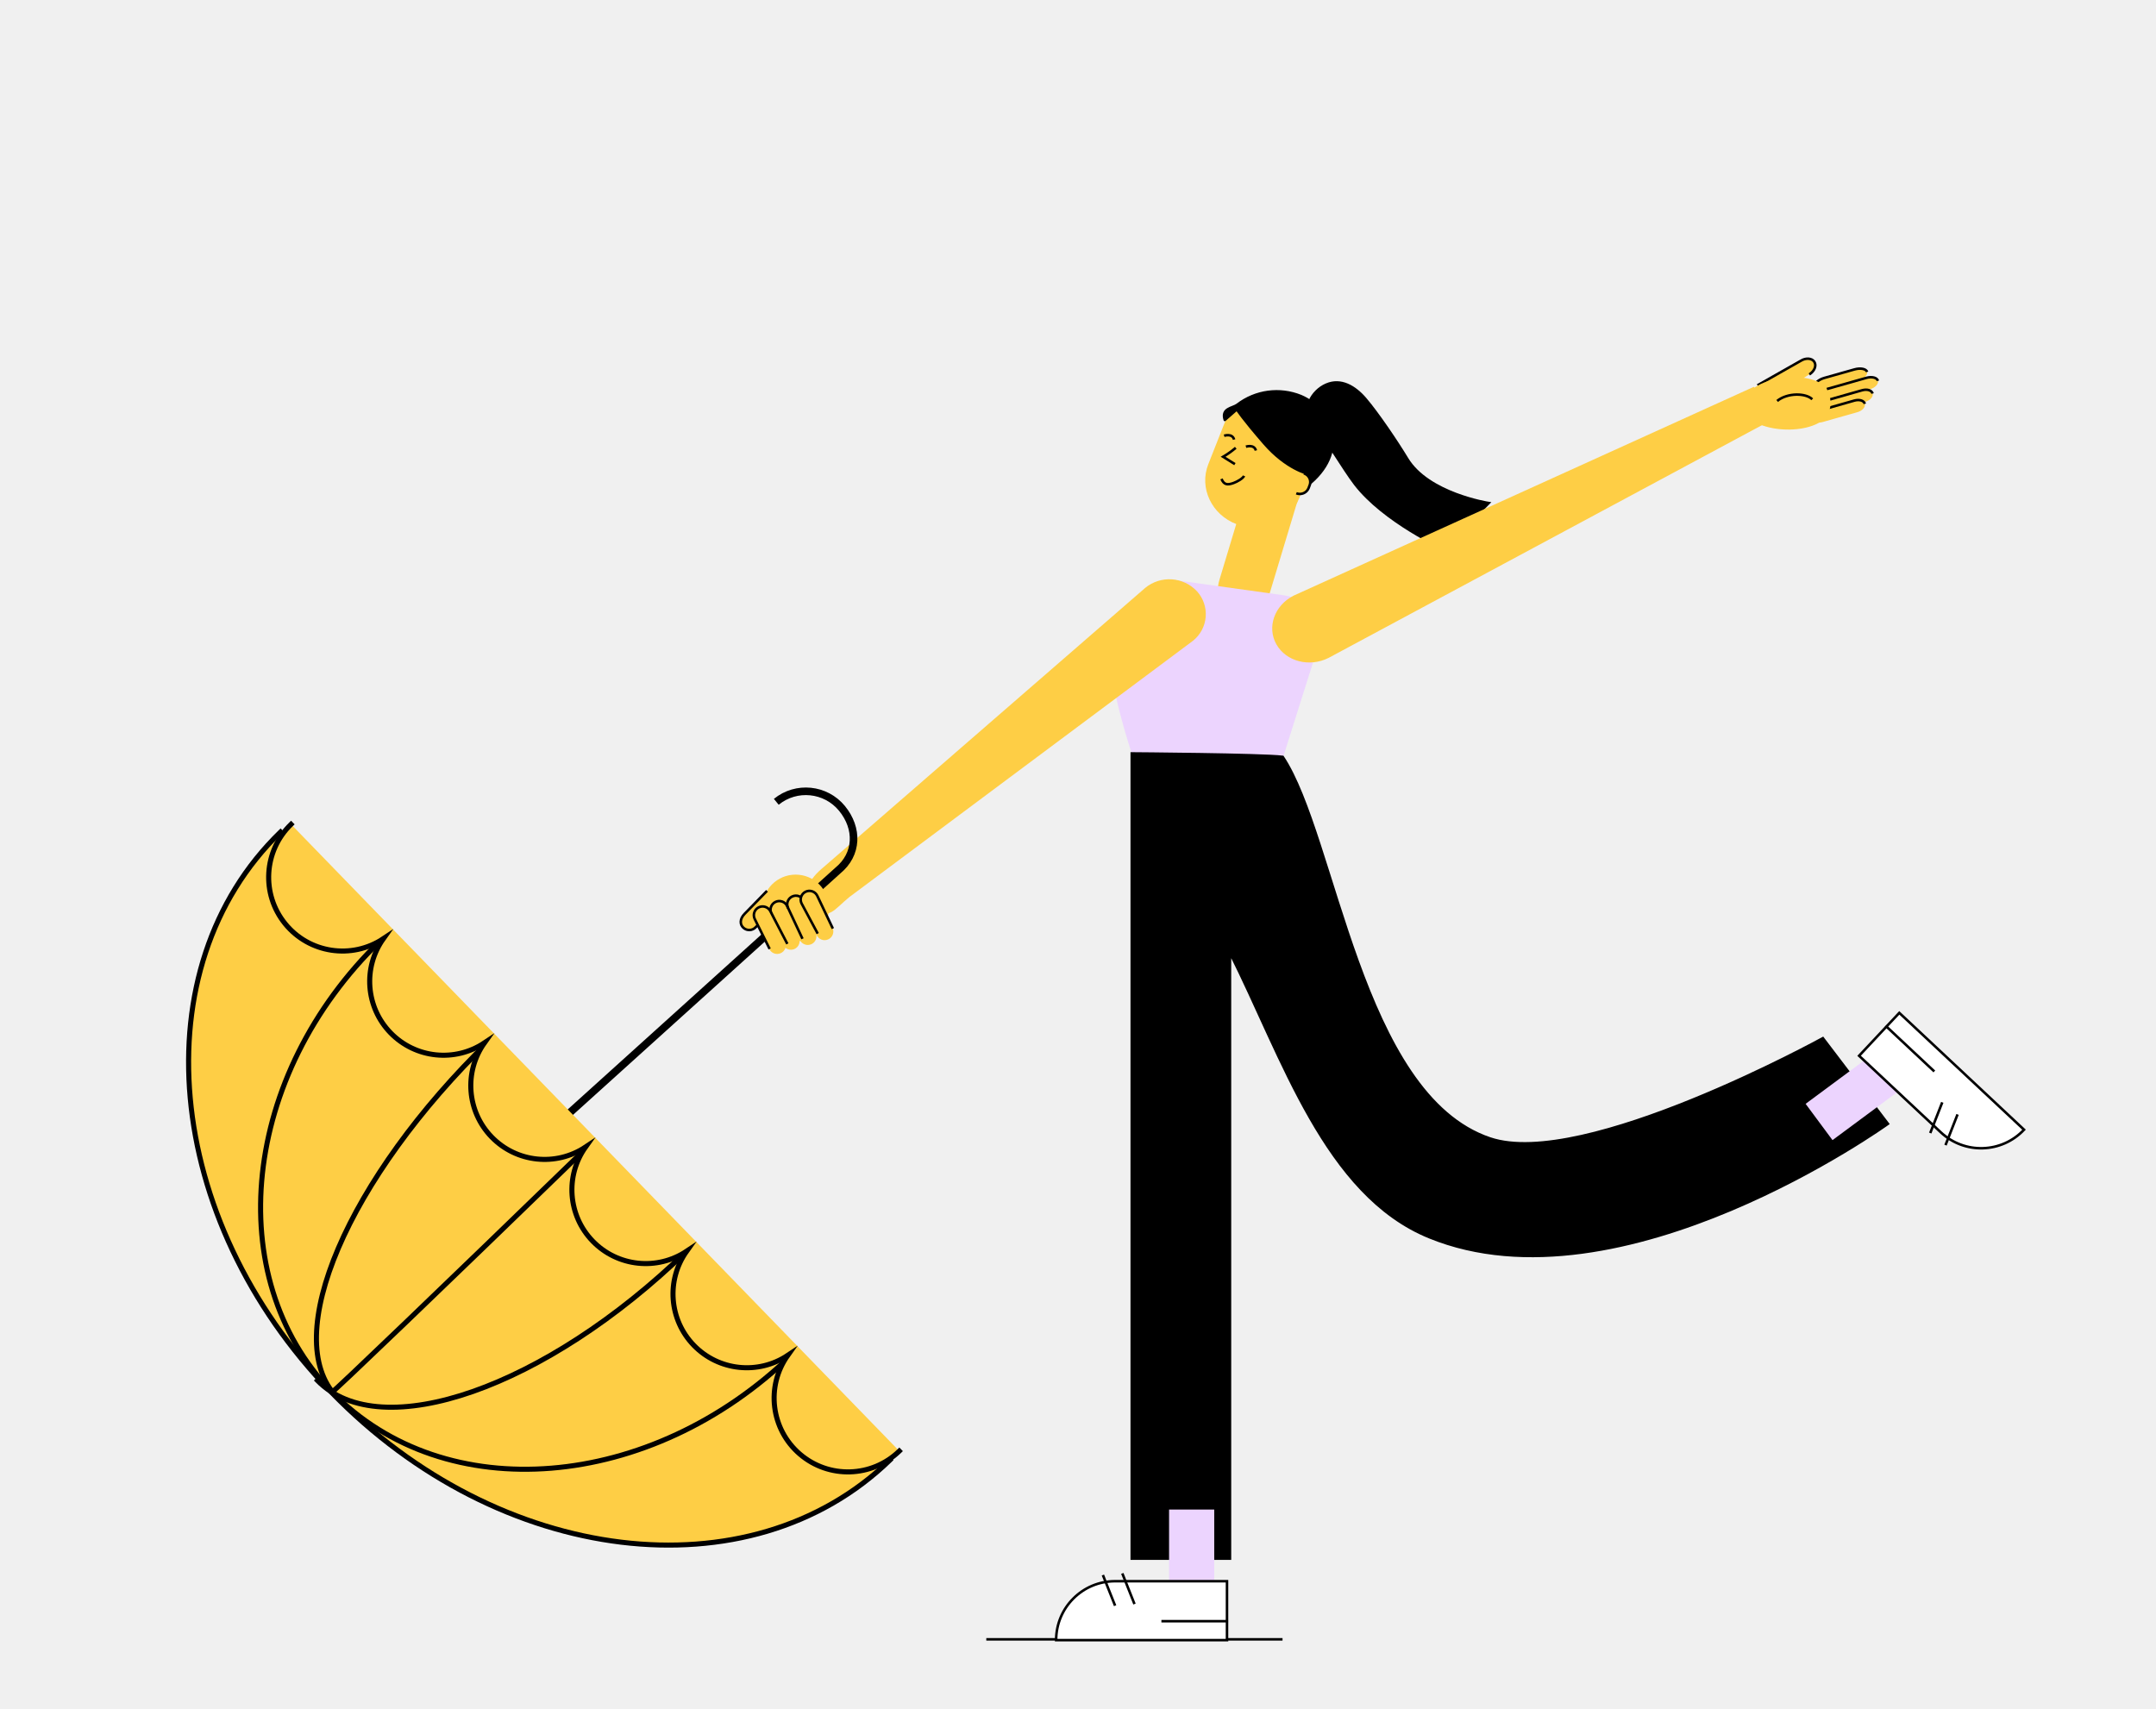
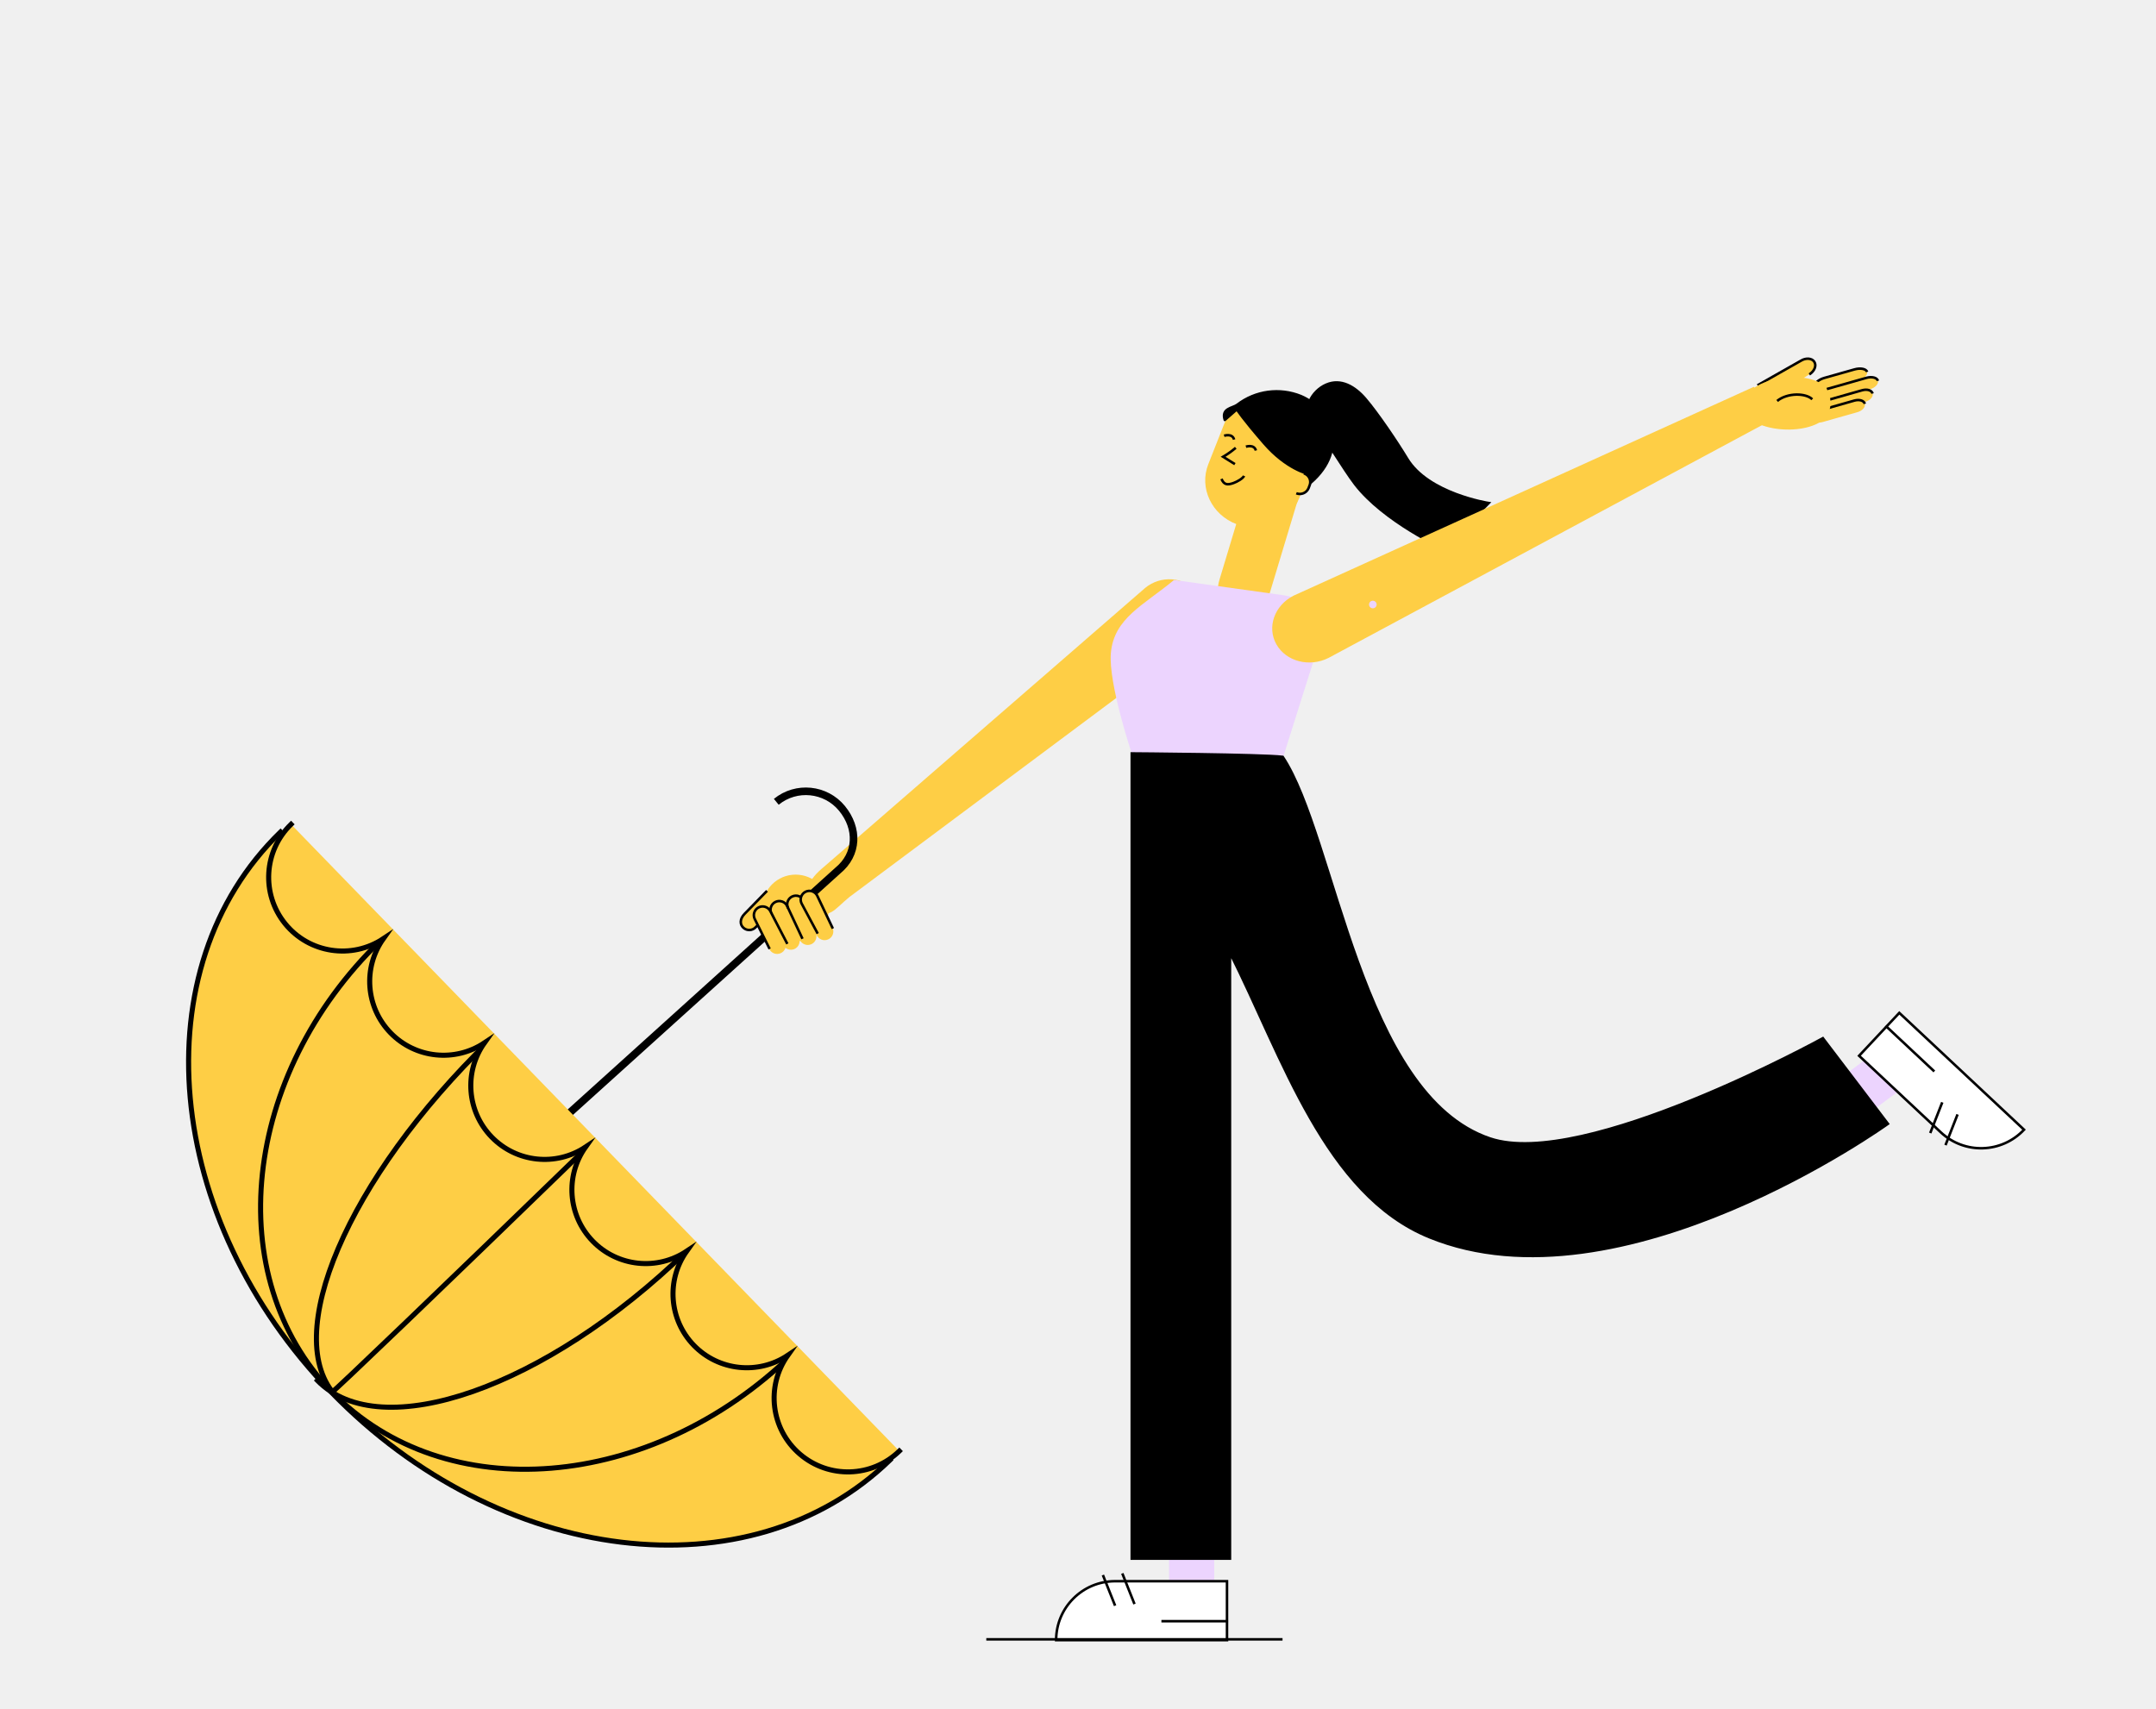
<svg xmlns="http://www.w3.org/2000/svg" id="Layer_1" data-name="Layer 1" viewBox="0 0 853 676">
  <defs>
-     <style>
-       .cls-1,.cls-5,.cls-8{fill:#fece45;}
-       .cls-2{fill:#ecd4fe;}
-       .cls-3{fill:#fff;}
-       .cls-10,.cls-3,.cls-4,.cls-5,.cls-6,.cls-7,.cls-8,.cls-9{stroke:#000;}
-       .cls-3,.cls-4,.cls-5,.cls-6,.cls-7,.cls-8,.cls-9{stroke-miterlimit:10;}
-       .cls-4,.cls-7,.cls-9{fill:none;}
-       .cls-7{stroke-width:3px;}
-       .cls-10,.cls-8,.cls-9{stroke-linecap:square;}
-       .cls-8,.cls-9{stroke-width:2px;}
-       .cls-10{stroke-linejoin:round;}
-     </style>
+     <style>.cls-1,.cls-5,.cls-8{fill:#fece45;}.cls-2{fill:#ecd4fe;}.cls-3{fill:#fff;}.cls-10,.cls-3,.cls-4,.cls-5,.cls-6,.cls-7,.cls-8,.cls-9{stroke:#000;}.cls-11,.cls-3,.cls-4,.cls-5,.cls-6,.cls-7,.cls-8,.cls-9{stroke-miterlimit:10;}.cls-11,.cls-4,.cls-7,.cls-9{fill:none;}.cls-7{stroke-width:3px;}.cls-10,.cls-8,.cls-9{stroke-linecap:square;}.cls-8,.cls-9{stroke-width:2px;}.cls-10{stroke-linejoin:round;}.cls-11{stroke:#ecd4fe;}</style>
  </defs>
+   <path class="cls-1" d="M504.33,190s12-1.56,9.91,5.28l-12,39.8c-2.06,6.84-8.17,11.11-13.63,9.54h0c-5.46-1.58-8.21-8.39-6.14-15.23l12-39.81C496.53,182.74,498.86,188.42,504.33,190Z" />
+   <rect class="cls-2" x="716.34" y="424.89" width="34.19" height="17.87" transform="translate(-114.15 521.77) rotate(-36.53)" />
+   <rect class="cls-2" x="454.37" y="605.48" width="34.19" height="17.87" transform="translate(-142.95 1085.89) rotate(-90)" />
+   <path class="cls-3" d="M441.16,625.69h44.29a0,0,0,0,1,0,0V649a0,0,0,0,1,0,0H417.85a0,0,0,0,1,0,0v0A23.31,23.31,0,0,1,441.16,625.69Z" />
+   <path class="cls-1" d="M336,355,472,253.55A13.47,13.47,0,0,0,473.6,234h0a15,15,0,0,0-20.52-1.36L326,343c-6.1,5-8.83,10-3.6,15.78h0C327.63,364.57,329.9,360,336,355Z" />
+   <path class="cls-2" d="M507.62,299.71l-59.85-1.57s-9.27-27.64-8.27-39.64c1.16-13.95,13-19,25-29l43.77,6.1c9.85,1.49,16.13,11,13.26,20.06Z" />
+   <path class="cls-1" d="M517.93,187.23c-1.52,3.83-3.18,8.07-3.86,9.8-3.73,9.45-14.81,14.12-24.75,10.42s-15-14.36-11.25-23.81c1.17-3,5.29-13.43,6.47-16.4a17.66,17.66,0,0,1,4.74-6.79C503,184.15,516.41,187.83,517.93,187.23Z" />
+   <path class="cls-4" d="M492.2,188.31c-.44,1-2.62,2.25-4.11,2.8-2.47.9-3.83.76-4.82-1.61" />
+   <path class="cls-5" d="M488.91,177.2a35,35,0,0,1-5,3.55l4.67,2.91" />
+   <path class="cls-6" d="M571.29,217.22,589,199.06s-23.92-3.68-32.3-17.59c-3.91-6.48-11.57-17.87-16.53-23.67-4.1-4.78-9.62-8.11-15.44-5.6h0c-5.82,2.5-9.7,9.87-5.65,14.68,5.08,6,12.39,18.62,17,24.66C547.53,206.46,571.29,217.22,571.29,217.22Z" />
+   <path class="cls-4" d="M492.94,176.76s3.27-1.09,3.94,1.51" />
+   <path class="cls-4" d="M484.32,172.43s3.26-1.09,3.94,1.51" />
+   <circle data-motion="arm-left" class="cls-1" cx="314.78" cy="359.28" r="13.19" />
+   <path data-motion="arm-left" class="cls-2" d="M303,352.25l-8.44,9.3c-2,2.07-1.91,4.25-.5,5.53h0a3.46,3.46,0,0,0,4.88-.23l3-3C301.18,362,302.37,355.58,303,352.25Z" />
+   <path class="cls-6" d="M721.2,410.82S626.52,463,589.5,450.5c-51.31-17.34-61-119.38-82-151-8-1-59.73-1.36-59.73-1.36V616.75h38.85V377c20.81,41.35,37.64,95.73,78.88,112.55,76,31,181.44-44.86,181.44-44.86Z" />
+   <path data-motion="arm-left" class="cls-7" d="M307.13,317.28a18.51,18.51,0,0,1,26,2.61c6.47,7.91,6.25,18.14-1.66,24.61L184.38,477.37" />
+   <path data-motion="arm-left" class="cls-1" d="M308.25,367.73l-3.05-6.2a3.45,3.45,0,0,1,1.58-4.62h0a3.45,3.45,0,0,1,4.63,1.57l5.53,11.28" />
+   <path data-motion="arm-left" class="cls-1" d="M314.85,365.59l-3.05-6.2a3.45,3.45,0,0,1,1.58-4.62h0a3.45,3.45,0,0,1,4.62,1.58l5.54,11.27" />
+   <path data-motion="arm-left" class="cls-2" d="M320.22,363.73l-3-6.2a3.45,3.45,0,0,1,1.58-4.62h0a3.45,3.45,0,0,1,4.62,1.58l5.53,11.27" />
+   <path data-motion="arm-left" class="cls-5" d="M302,363.87l-3,3a3.44,3.44,0,0,1-4.87.26h0c-1.42-1.27-1.54-3.46.48-5.53l8.86-9.09" />
+   <line class="cls-3" x1="436.35" y1="623.25" x2="441.18" y2="635.37" />
+   <line class="cls-3" x1="444.03" y1="622.61" x2="448.85" y2="634.73" />
+   <line class="cls-3" x1="485.88" y1="641.51" x2="459.5" y2="641.51" />
+   <path class="cls-3" d="M757.69,420.73H802a0,0,0,0,1,0,0V444a0,0,0,0,1,0,0H734.38a0,0,0,0,1,0,0v0A23.31,23.31,0,0,1,757.69,420.73Z" transform="translate(1033.2 1273.12) rotate(-136.87)" />
+   <line class="cls-3" x1="769.72" y1="453.13" x2="774.48" y2="440.99" />
+   <line class="cls-3" x1="763.68" y1="448.35" x2="768.44" y2="436.2" />
+   <line class="cls-3" x1="746.06" y1="405.95" x2="765.3" y2="423.98" />
+   <path data-motion="arm-left" class="cls-8" d="M352.09,577.76c-55.47,53.8-154.4,41.79-221-26.85S55.51,383,111,329.22" />
+   <path data-motion="arm-left" class="cls-9" d="M313.31,536c-55.85,54.18-137.31,60.8-181.95,14.79" />
+   <path data-motion="arm-left" class="cls-9" d="M271.6,495.14c-55.66,54-121,76.89-146,51.13" />
+   <path data-motion="arm-left" class="cls-9" d="M230.21,456c-54.31,52.69-98.57,95.16-98.85,94.87" />
+   <path data-motion="arm-left" class="cls-9" d="M193.53,411.87c-56,54.37-83,117.44-60.3,140.88" />
+   <path data-motion="arm-left" class="cls-9" d="M150.42,372.32c-54.69,53.06-63.23,133-19.06,178.51" />
+   <path data-motion="arm-left" class="cls-8" d="M115.15,326.18a29.2,29.2,0,0,0,36.53,45.25,29.2,29.2,0,0,0,40,41.22,29.2,29.2,0,0,0,40,41.22,29.2,29.2,0,0,0,40,41.22,29.2,29.2,0,0,0,40,41.22,29.2,29.2,0,0,0,44.12,37.89" />
+   <path class="cls-10" d="M484.58,166.17c-1.52-4.64,3.09-4.63,4.92-6a25.52,25.52,0,0,1,25.2-3.43c12.47,5.32,19.43,22.32,2.27,35.59l.53-4.84s-8.52-1.89-17.26-11.95S489.35,162,489.35,162Z" />
+   <path class="cls-5" d="M512.87,195.19a3.73,3.73,0,0,0,4.82-1.95l.54-1.43a3.58,3.58,0,0,0-2.4-4.52" />
+   <path data-motion="arm-right" class="cls-1" d="M525.68,260.31,705,164c-1-5-7.09-5.95-11.12-10.93l-182.1,82.64c-7.58,3.85-10.62,12.47-6.78,19.27h0C508.83,261.77,518.09,264.16,525.68,260.31Z" />
+   <ellipse data-motion="arm-right" class="cls-1" cx="706.33" cy="152.3" rx="5.32" ry="5.22" transform="translate(260.21 720.7) rotate(-64.04)" />
+   <path data-motion="arm-right" class="cls-1" d="M700.6,154h0c-1-1.48-.08-3.71,1.95-5l9.88-6.22c2-1.27,4.43-1.11,5.37.37h0c1,1.48.08,3.71-1.95,5L706,154.36C704,155.63,701.54,155.47,700.6,154Z" />
+   <path data-motion="arm-right" class="cls-1" d="M718,153.08h0c-.33-1.27,1.38-2.85,3.81-3.54l11.89-3.36c2.43-.69,4.67-.21,5,1h0c.32,1.27-1.38,2.86-3.82,3.54L723,154.13C720.53,154.82,718.29,154.35,718,153.08Z" />
+   <path data-motion="arm-right" class="cls-1" d="M720.15,157.16h0c-.33-1.27,1.13-2.79,3.27-3.39l15.09-4.28c2.14-.6,4.14-.06,4.47,1.2h0c.33,1.27-1.14,2.79-3.27,3.39l-15.1,4.28C722.48,159,720.48,158.42,720.15,157.16Z" />
+   <path data-motion="arm-right" class="cls-1" d="M720.09,161.62h0c-.33-1.27,1-2.74,2.93-3.29l13.74-3.9c2-.55,3.79,0,4.13,1.29h0c.33,1.27-1,2.74-2.93,3.3l-13.74,3.89C722.27,163.47,720.42,162.89,720.09,161.62Z" />
+   <path data-motion="arm-right" class="cls-1" d="M717,165.7h0c-.33-1.26,1-2.74,2.93-3.29l13.74-3.9c2-.55,3.8,0,4.13,1.29h0c.33,1.27-1,2.75-2.93,3.3L721.12,167C719.17,167.55,717.32,167,717,165.7Z" />
+   <path data-motion="arm-right" class="cls-5" d="M695.33,152.48l17.1-9.69c2-1.27,4.43-1.11,5.37.37h0c1,1.48.08,3.71-1.95,5" />
+   <path data-motion="arm-right" class="cls-5" d="M718,153.08c-.33-1.27,1.38-2.85,3.81-3.54l11.89-3.36c2.43-.69,4.67-.21,5,1h0" />
+   <path data-motion="arm-right" class="cls-5" d="M722.78,153.94l15.6-4.41c2.21-.63,4.27-.1,4.6,1.16h0" />
+   <path data-motion="arm-right" class="cls-5" d="M723,158.33l13.74-3.9c2-.55,3.79,0,4.13,1.29h0" />
+   <path data-motion="arm-right" class="cls-5" d="M717,165.7h0c-.33-1.26,1-2.74,2.93-3.29l13.74-3.9c2-.55,3.8,0,4.13,1.29h0" />
+   <path data-motion="arm-right" class="cls-1" d="M696.16,167.9a8.43,8.43,0,0,1-.81-15.27c6.55-3.73,17.06-4.52,23.49-1.76s7.57,12.6,1,16.33S702.58,170.65,696.16,167.9Z" />
+   <path data-motion="arm-right" class="cls-5" d="M703.11,158.66c4.11-3.34,11.39-3.16,13.89-.66" />
+   <path data-motion="arm-left" class="cls-1" d="M326.59,360.87l2.82,6.3a3.46,3.46,0,0,1-1.75,4.56h0A3.45,3.45,0,0,1,323.1,370L318,358.52" />
+   <path data-motion="arm-left" class="cls-1" d="M319.92,362.76l2.81,6.31a3.45,3.45,0,0,1-1.74,4.56h0a3.46,3.46,0,0,1-4.56-1.75l-5.12-11.47" />
+   <path data-motion="arm-left" class="cls-1" d="M313.25,364.65l2.81,6.31a3.45,3.45,0,0,1-1.74,4.56h0a3.45,3.45,0,0,1-4.56-1.75l-5.12-11.46" />
+   <path class="cls-4" data-motion="arm-left" d="M308.25,367.73l-3.05-6.2a3.45,3.45,0,0,1,1.58-4.62h0a3.45,3.45,0,0,1,4.63,1.57l6.09,13" />
+   <path class="cls-4" data-motion="arm-left" d="M311.8,359.39a3.45,3.45,0,0,1,1.58-4.62h0a3.45,3.45,0,0,1,4.62,1.58l2.5,6.15" />
+   <path class="cls-5" data-motion="arm-left" d="M323.52,369.44l-6.38-11.93a3.45,3.45,0,0,1,1.56-4.63h0a3.45,3.45,0,0,1,4.63,1.56l6.18,13" />
+   <path data-motion="arm-left" class="cls-1" d="M307.81,366.31l2.81,6.31a3.45,3.45,0,0,1-1.74,4.56h0a3.44,3.44,0,0,1-4.56-1.75L299.2,364" />
+   <path data-motion="arm-left" class="cls-1" d="M301.65,369.86l-3-6.2a3.45,3.45,0,0,1,1.58-4.62h0a3.45,3.45,0,0,1,4.62,1.58l5.53,11.27" />
+   <path data-motion="arm-left" class="cls-4" d="M304.5,375.5l-5.89-11.84a3.45,3.45,0,0,1,1.58-4.62h0a3.45,3.45,0,0,1,4.62,1.58l6.69,12.88" />
+   <path class="cls-2" d="M543.15,240.71a1.5,1.5,0,0,0,0-3,1.5,1.5,0,0,0,0,3Z" />
  <line class="cls-4" x1="390.22" y1="648.69" x2="507.42" y2="648.69" />
-   <g id="woman-figure">
-     <g id="woman-body">
-       <path class="cls-1" d="M504.33,190s12-1.56,9.91,5.28l-12,39.8c-2.06,6.84-8.17,11.11-13.63,9.54h0c-5.46-1.58-8.21-8.39-6.14-15.23l12-39.81C496.53,182.74,498.86,188.42,504.33,190Z" />
-       <path class="cls-2" d="M507.62,299.71l-59.85-1.57s-9.27-27.64-8.27-39.64c1.16-13.95,13-19,25-29l43.77,6.1c9.85,1.49,16.13,11,13.26,20.06Z" />
-       <path class="cls-1" d="M517.93,187.23c-1.52,3.83-3.18,8.07-3.86,9.8-3.73,9.45-14.81,14.12-24.75,10.42s-15-14.36-11.25-23.81c1.17-3,5.29-13.43,6.47-16.4a17.66,17.66,0,0,1,4.74-6.79C503,184.15,516.41,187.83,517.93,187.23Z" />
-       <path class="cls-4" d="M492.2,188.31c-.44,1-2.62,2.25-4.11,2.8-2.47.9-3.83.76-4.82-1.61" />
-       <path class="cls-5" d="M488.91,177.2a35,35,0,0,1-5,3.55l4.67,2.91" />
-       <path class="cls-4" d="M492.94,176.76s3.27-1.09,3.94,1.51" />
-       <path class="cls-4" d="M484.32,172.43s3.26-1.09,3.94,1.51" />
-       <path class="cls-10" d="M484.58,166.17c-1.52-4.64,3.09-4.63,4.92-6a25.52,25.52,0,0,1,25.2-3.43c12.47,5.32,19.43,22.32,2.27,35.59l.53-4.84s-8.52-1.89-17.26-11.95S489.35,162,489.35,162Z" />
-       <path class="cls-5" d="M512.87,195.19a3.73,3.73,0,0,0,4.82-1.95l.54-1.43a3.58,3.58,0,0,0-2.4-4.52" />
-       <path class="cls-6" d="M721.2,410.82S626.52,463,589.5,450.5c-51.31-17.34-61-119.38-82-151-8-1-59.73-1.36-59.73-1.36V616.75h38.85V377c20.81,41.35,37.64,95.73,78.88,112.55,76,31,181.44-44.86,181.44-44.86Z" />
-       <path class="cls-2" d="M543.15,240.71a1.5,1.5,0,0,0,0-3,1.5,1.5,0,0,0,0,3Z" />
-       <path class="cls-1" d="M336,355,472,253.55A13.47,13.47,0,0,0,473.6,234h0a15,15,0,0,0-20.52-1.36L326,343c-6.1,5-8.83,10-3.6,15.78h0C327.63,364.57,329.9,360,336,355Z" />
-       <path class="cls-6" d="M571.29,217.22,589,199.06s-23.92-3.68-32.3-17.59c-3.91-6.48-11.57-17.87-16.53-23.67-4.1-4.78-9.62-8.11-15.44-5.6h0c-5.82,2.5-9.7,9.87-5.65,14.68,5.08,6,12.39,18.62,17,24.66C547.53,206.46,571.29,217.22,571.29,217.22Z" />
-       <rect class="cls-2" x="454.37" y="605.48" width="34.19" height="17.87" transform="translate(-142.95 1085.89) rotate(-90)" />
-       <path class="cls-3" d="M441.16,625.69h44.29a0,0,0,0,1,0,0V649a0,0,0,0,1,0,0H417.85a0,0,0,0,1,0,0v0A23.31,23.31,0,0,1,441.16,625.69Z" />
-       <line class="cls-3" x1="436.35" y1="623.25" x2="441.18" y2="635.37" />
-       <line class="cls-3" x1="444.03" y1="622.61" x2="448.85" y2="634.73" />
-       <line class="cls-3" x1="485.88" y1="641.51" x2="459.5" y2="641.51" />
-       <rect class="cls-2" x="716.34" y="424.89" width="34.19" height="17.87" transform="translate(-114.15 521.77) rotate(-36.53)" />
-       <path class="cls-3" d="M757.69,420.73H802a0,0,0,0,1,0,0V444a0,0,0,0,1,0,0H734.38a0,0,0,0,1,0,0v0A23.31,23.31,0,0,1,757.69,420.73Z" transform="translate(1033.2 1273.12) rotate(-136.87)" />
-       <line class="cls-3" x1="769.72" y1="453.13" x2="774.48" y2="440.99" />
-       <line class="cls-3" x1="763.68" y1="448.35" x2="768.44" y2="436.2" />
-       <line class="cls-3" x1="746.06" y1="405.95" x2="765.3" y2="423.98" />
-     </g>
-     <g id="woman-arm-left">
-       <g transform="translate(468 248)">
-         <g id="woman-arm-left-motion">
-           <g transform="translate(-468 -248)">
-             <path class="cls-7" d="M307.13,317.28a18.51,18.51,0,0,1,26,2.61c6.47,7.91,6.25,18.14-1.66,24.61L184.38,477.37" />
-             <circle class="cls-1" cx="314.78" cy="359.28" r="13.19" />
-             <path class="cls-2" d="M303,352.25l-8.44,9.3c-2,2.07-1.91,4.25-.5,5.53h0a3.46,3.46,0,0,0,4.88-.23l3-3C301.18,362,302.37,355.58,303,352.25Z" />
-             <path class="cls-1" d="M308.25,367.73l-3.05-6.2a3.45,3.45,0,0,1,1.58-4.62h0a3.45,3.45,0,0,1,4.63,1.57l5.53,11.28" />
-             <path class="cls-1" d="M314.85,365.59l-3.05-6.2a3.45,3.45,0,0,1,1.58-4.62h0a3.45,3.45,0,0,1,4.62,1.58l5.54,11.27" />
-             <path class="cls-2" d="M320.22,363.73l-3-6.2a3.45,3.45,0,0,1,1.58-4.62h0a3.45,3.45,0,0,1,4.62,1.58l5.53,11.27" />
-             <path class="cls-5" d="M302,363.87l-3,3a3.44,3.44,0,0,1-4.87.26h0c-1.42-1.27-1.54-3.46.48-5.53l8.86-9.09" />
-             <path class="cls-1" d="M326.59,360.87l2.82,6.3a3.46,3.46,0,0,1-1.75,4.56h0A3.45,3.45,0,0,1,323.1,370L318,358.52" />
-             <path class="cls-1" d="M319.92,362.76l2.81,6.31a3.45,3.45,0,0,1-1.74,4.56h0a3.46,3.46,0,0,1-4.56-1.75l-5.12-11.47" />
-             <path class="cls-1" d="M313.25,364.65l2.81,6.31a3.45,3.45,0,0,1-1.74,4.56h0a3.45,3.45,0,0,1-4.56-1.75l-5.12-11.46" />
-             <path class="cls-4" d="M308.25,367.73l-3.05-6.2a3.45,3.45,0,0,1,1.58-4.62h0a3.45,3.45,0,0,1,4.63,1.57l6.09,13" />
-             <path class="cls-4" d="M311.8,359.39a3.45,3.45,0,0,1,1.58-4.62h0a3.45,3.45,0,0,1,4.62,1.58l2.5,6.15" />
-             <path class="cls-5" d="M323.52,369.44l-6.38-11.93a3.45,3.45,0,0,1,1.56-4.63h0a3.45,3.45,0,0,1,4.63,1.56l6.18,13" />
-             <path class="cls-1" d="M307.81,366.31l2.81,6.31a3.45,3.45,0,0,1-1.74,4.56h0a3.44,3.44,0,0,1-4.56-1.75L299.2,364" />
-             <path class="cls-1" d="M301.65,369.86l-3-6.2a3.45,3.45,0,0,1,1.58-4.62h0a3.45,3.45,0,0,1,4.62,1.58l5.53,11.27" />
-             <path class="cls-4" d="M304.5,375.5l-5.89-11.84a3.45,3.45,0,0,1,1.58-4.62h0a3.45,3.45,0,0,1,4.62,1.58l6.69,12.88" />
-             <path class="cls-8" d="M352.09,577.76c-55.47,53.8-154.4,41.79-221-26.85S55.51,383,111,329.22" />
-             <path class="cls-9" d="M313.31,536c-55.85,54.18-137.31,60.8-181.95,14.79" />
-             <path class="cls-9" d="M271.6,495.14c-55.66,54-121,76.89-146,51.13" />
-             <path class="cls-9" d="M230.21,456c-54.31,52.69-98.57,95.16-98.85,94.87" />
-             <path class="cls-9" d="M193.53,411.87c-56,54.37-83,117.44-60.3,140.88" />
-             <path class="cls-9" d="M150.42,372.32c-54.69,53.06-63.23,133-19.06,178.51" />
-             <path class="cls-8" d="M115.15,326.18a29.2,29.2,0,0,0,36.53,45.25,29.2,29.2,0,0,0,40,41.22,29.2,29.2,0,0,0,40,41.22,29.2,29.2,0,0,0,40,41.22,29.2,29.2,0,0,0,40,41.22,29.2,29.2,0,0,0,44.12,37.89" />
-           </g>
-         </g>
-       </g>
-     </g>
-     <g id="woman-arm-right">
-       <g transform="translate(558 212)">
-         <g id="woman-arm-right-motion">
-           <g transform="translate(-558 -212)">
-             <path class="cls-1" d="M525.68,260.31,705,164c-1-5-7.09-5.95-11.12-10.93l-182.1,82.64c-7.58,3.85-10.62,12.47-6.78,19.27h0C508.83,261.77,518.09,264.16,525.68,260.31Z" />
-             <ellipse class="cls-1" cx="706.33" cy="152.3" rx="5.32" ry="5.22" transform="translate(260.21 720.7) rotate(-64.04)" />
-             <path class="cls-1" d="M700.6,154h0c-1-1.48-.08-3.71,1.95-5l9.88-6.22c2-1.27,4.43-1.11,5.37.37h0c1,1.48.08,3.71-1.95,5L706,154.36C704,155.63,701.54,155.47,700.6,154Z" />
-             <path class="cls-1" d="M718,153.08h0c-.33-1.27,1.38-2.85,3.81-3.54l11.89-3.36c2.43-.69,4.67-.21,5,1h0c.32,1.27-1.38,2.86-3.82,3.54L723,154.13C720.53,154.82,718.29,154.35,718,153.08Z" />
-             <path class="cls-1" d="M720.15,157.16h0c-.33-1.27,1.13-2.79,3.27-3.39l15.09-4.28c2.14-.6,4.14-.06,4.47,1.2h0c.33,1.27-1.14,2.79-3.27,3.39l-15.1,4.28C722.48,159,720.48,158.42,720.15,157.16Z" />
-             <path class="cls-1" d="M720.09,161.62h0c-.33-1.27,1-2.74,2.93-3.29l13.74-3.9c2-.55,3.79,0,4.13,1.29h0c.33,1.27-1,2.74-2.93,3.3l-13.74,3.89C722.27,163.47,720.42,162.89,720.09,161.62Z" />
-             <path class="cls-1" d="M717,165.7h0c-.33-1.26,1-2.74,2.93-3.29l13.74-3.9c2-.55,3.8,0,4.13,1.29h0c.33,1.27-1,2.75-2.93,3.3L721.12,167C719.17,167.55,717.32,167,717,165.7Z" />
-             <path class="cls-5" d="M695.33,152.48l17.1-9.69c2-1.27,4.43-1.11,5.37.37h0c1,1.48.08,3.71-1.95,5" />
-             <path class="cls-5" d="M718,153.08c-.33-1.27,1.38-2.85,3.81-3.54l11.89-3.36c2.43-.69,4.67-.21,5,1h0" />
-             <path class="cls-5" d="M722.78,153.94l15.6-4.41c2.21-.63,4.27-.1,4.6,1.16h0" />
-             <path class="cls-5" d="M723,158.33l13.74-3.9c2-.55,3.79,0,4.13,1.29h0" />
-             <path class="cls-5" d="M717,165.7h0c-.33-1.26,1-2.74,2.93-3.29l13.74-3.9c2-.55,3.8,0,4.13,1.29h0" />
-             <path class="cls-1" d="M696.16,167.9a8.43,8.43,0,0,1-.81-15.27c6.55-3.73,17.06-4.52,23.49-1.76s7.57,12.6,1,16.33S702.58,170.65,696.16,167.9Z" />
-             <path class="cls-5" d="M703.11,158.66c4.11-3.34,11.39-3.16,13.89-.66" />
-           </g>
-         </g>
-       </g>
-     </g>
-   </g>
</svg>
